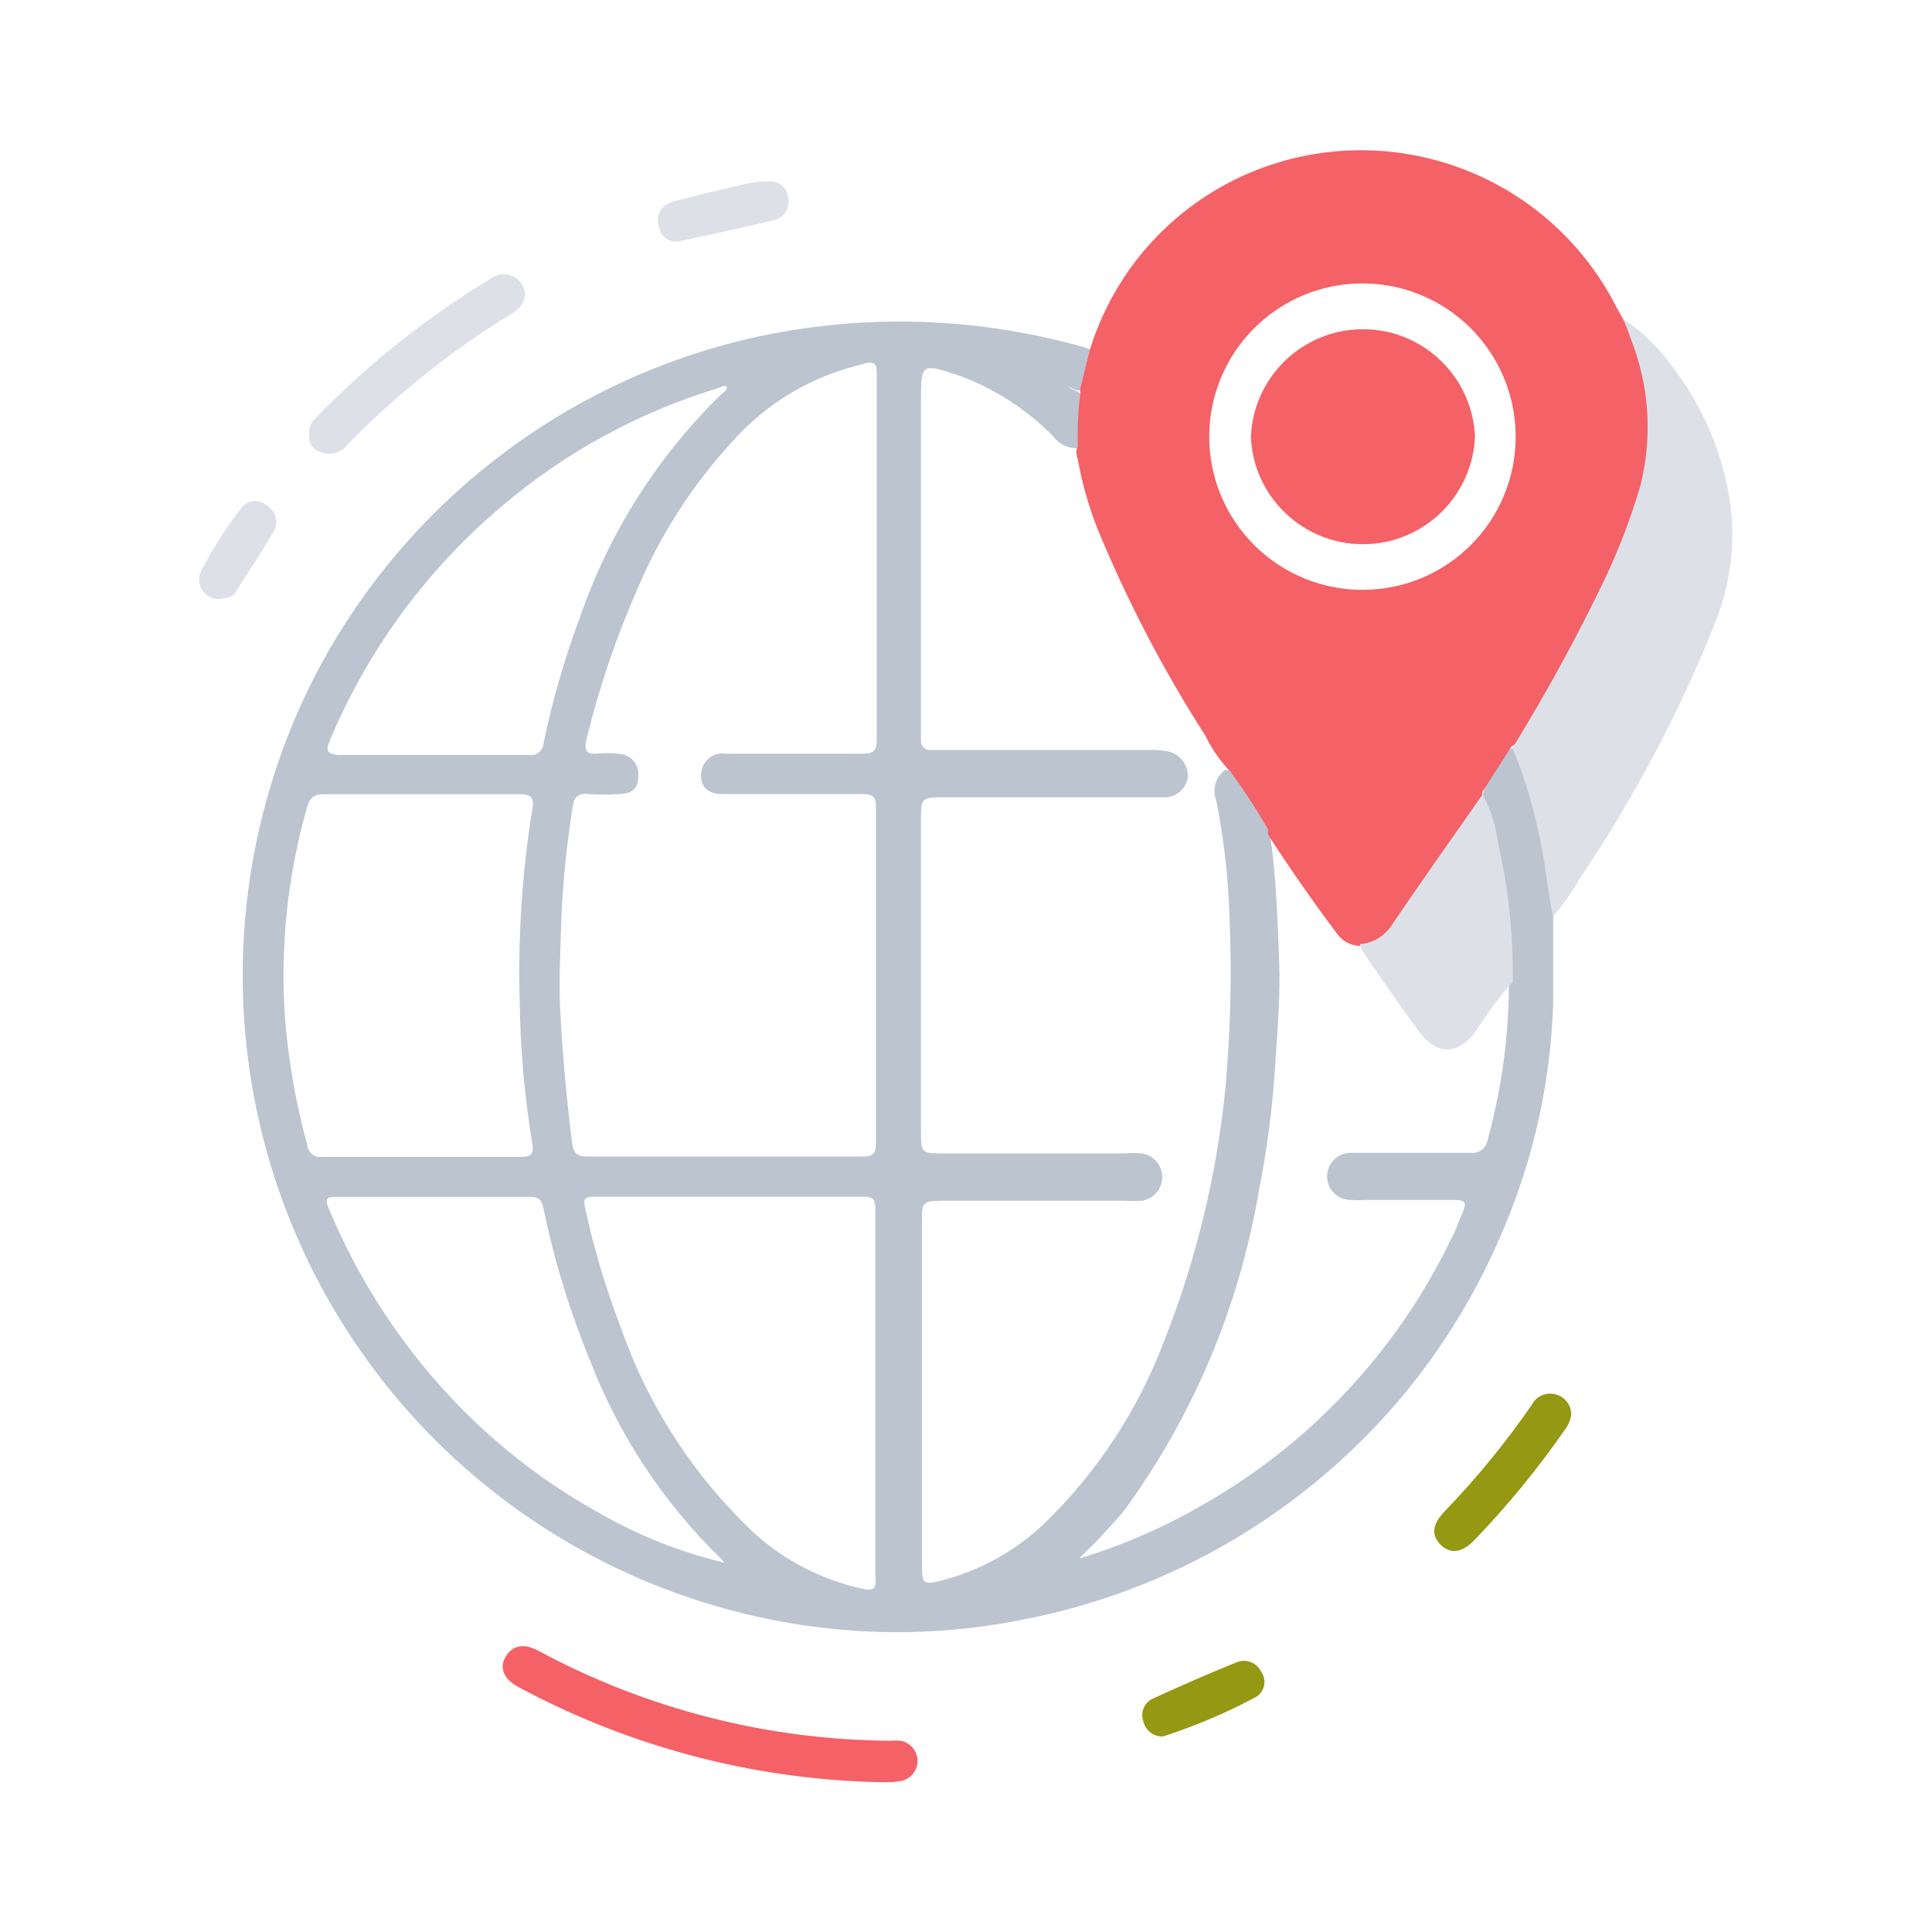
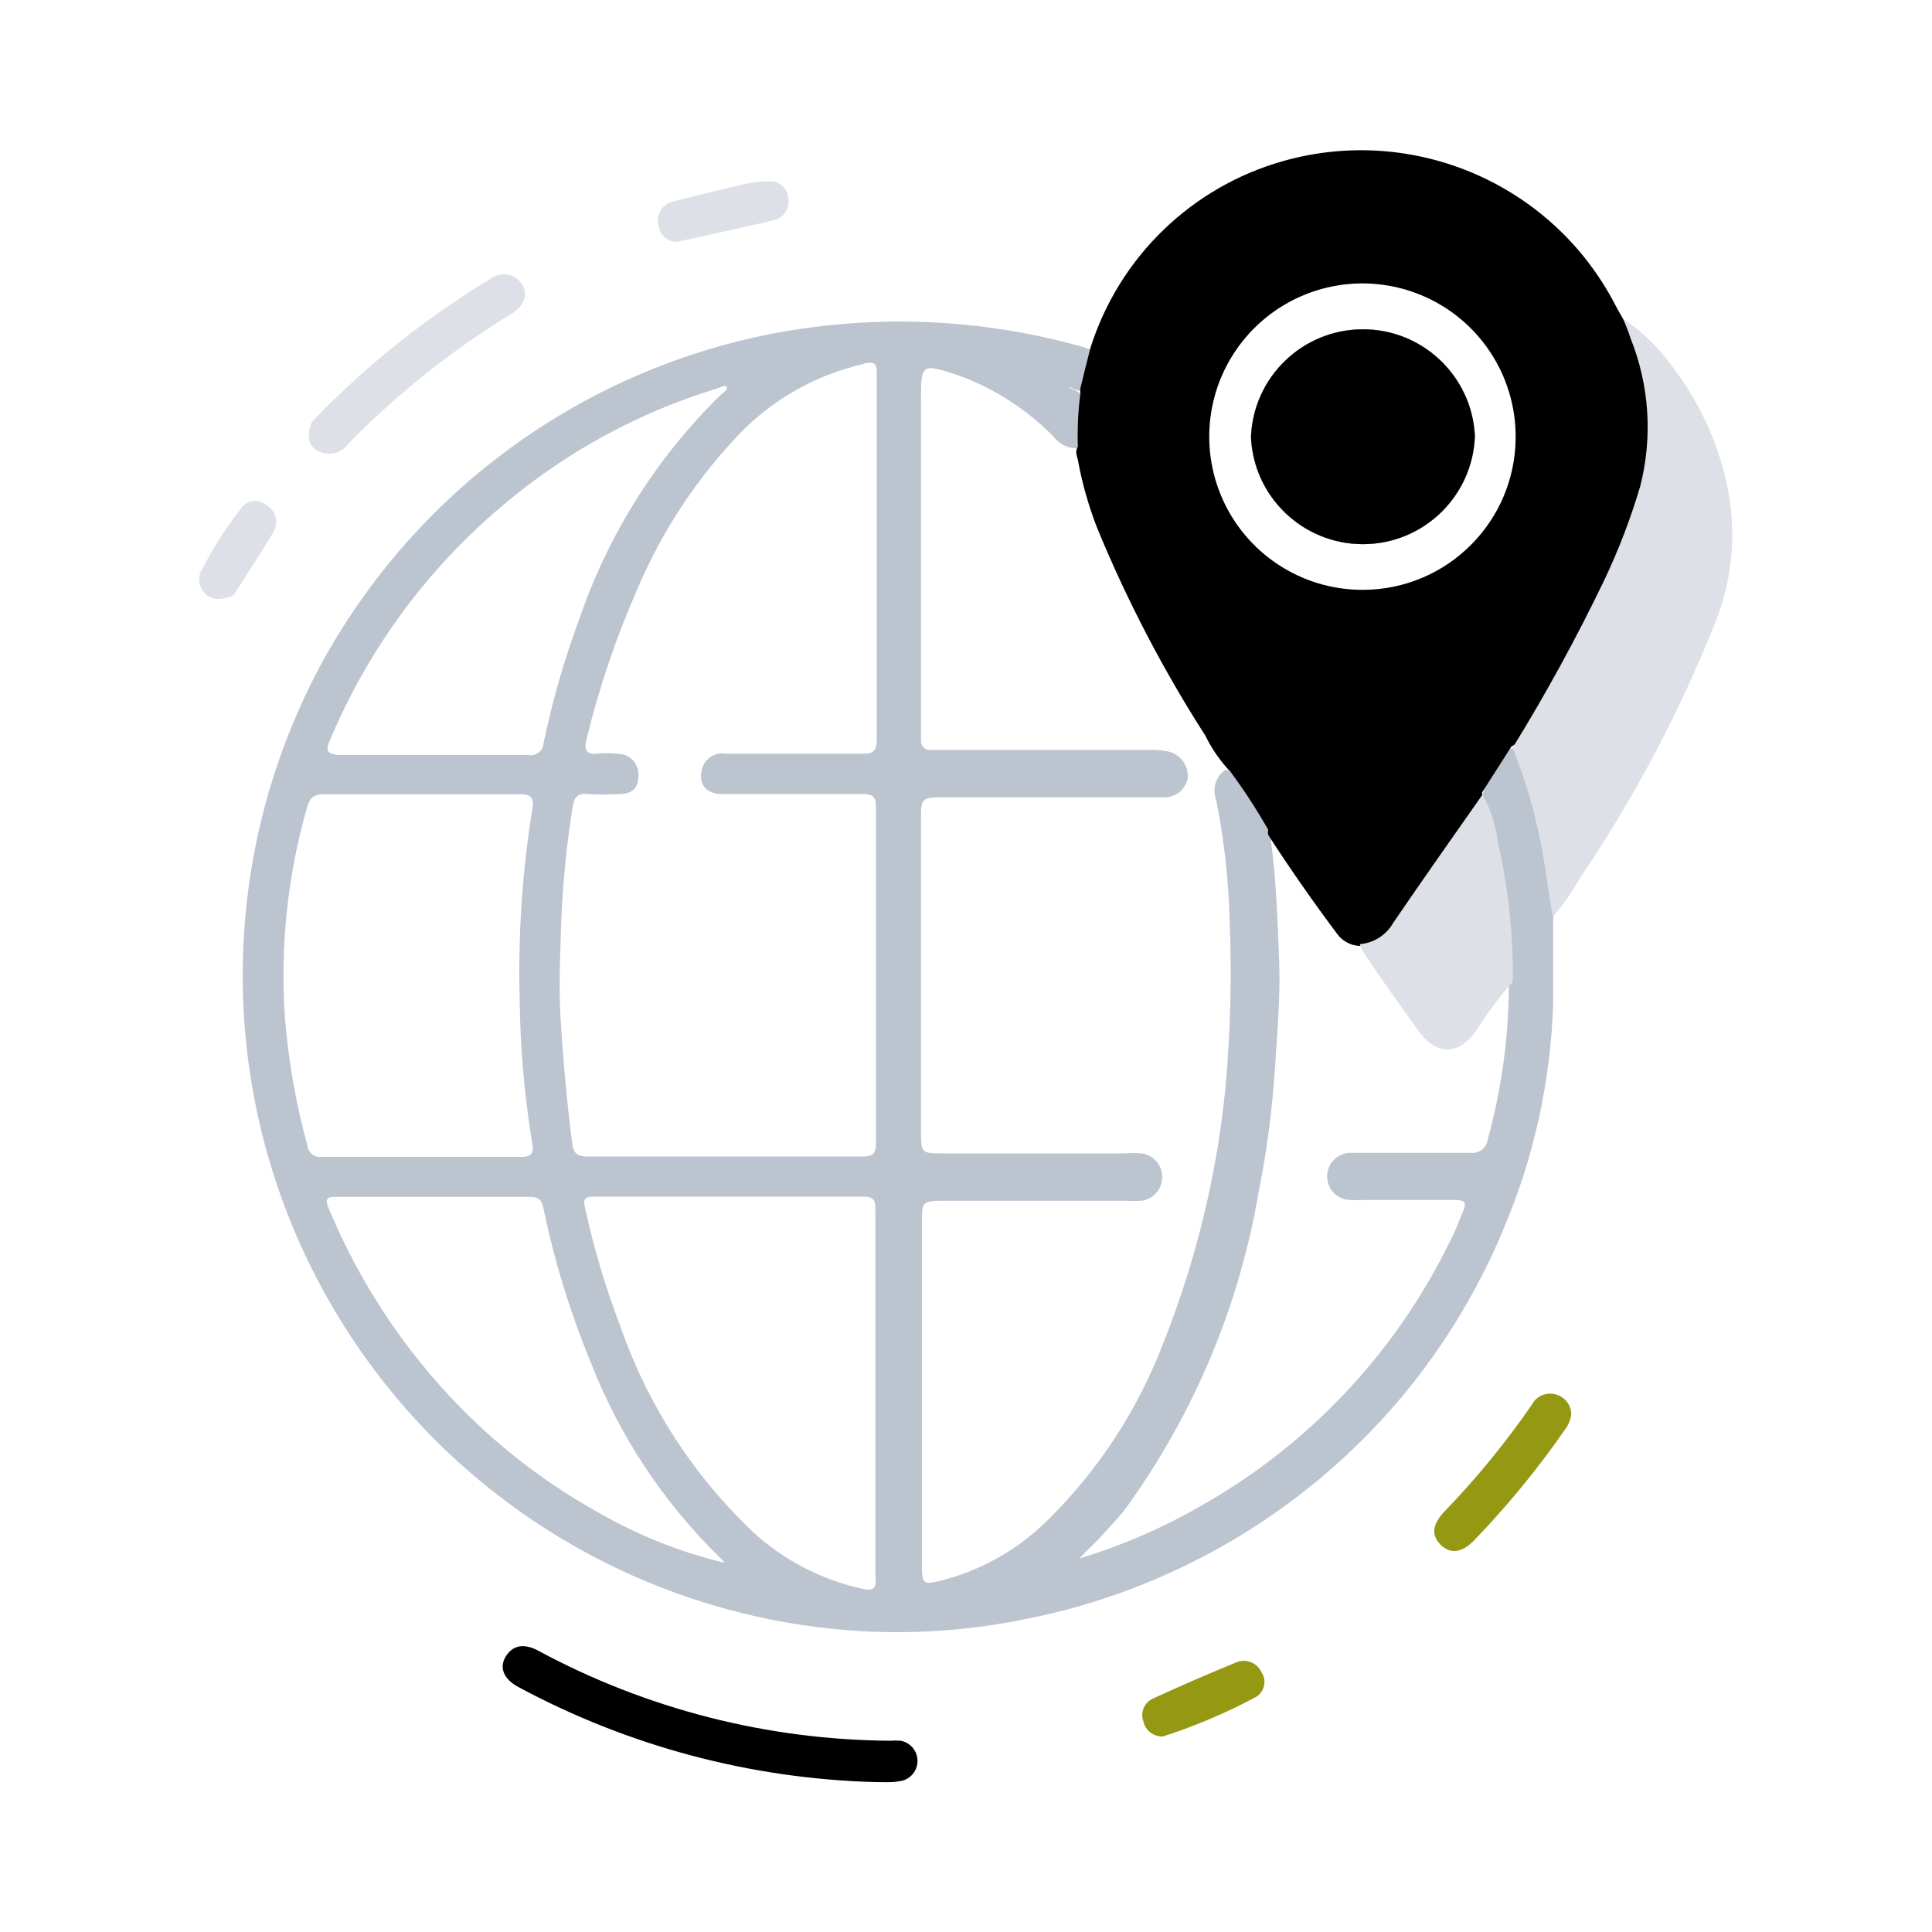
<svg xmlns="http://www.w3.org/2000/svg" id="Layer_1" data-name="Layer 1" viewBox="0 0 100 100">
  <defs>
-     <style>.cls-1{fill:#bcc4d0;}.cls-2{fill:#f46166;}.cls-3{fill:#dde1e7;}.cls-4{fill:#959813;}.cls-5{fill:#fefefe;}</style>
+     <style>.cls-1{fill:#bcc4d0;}.cls-2{fill:#000;}.cls-3{fill:#dde1e7;}.cls-4{fill:#959813;}.cls-5{fill:#fefefe;}</style>
  </defs>
  <path class="cls-1" d="M80.46,46.81a31.64,31.64,0,0,0-1.67-7.42,1.48,1.48,0,0,0-.4-.64l-.1,0h0a.14.14,0,0,0-.14,0,5.68,5.68,0,0,0-1.41,2.38h0s0,.07,0,.1l0,.08h0a31.57,31.57,0,0,1,1.36,9.46V51A30.76,30.76,0,0,1,77,59a.8.8,0,0,1-.9.67c-1.06,0-2.13,0-3.19,0s-2,0-3,0a1.22,1.22,0,0,0,0,2.44,6.6,6.6,0,0,0,.77,0c1.53,0,3.06,0,4.59,0,.58,0,.66.13.43.66s-.38,1-.61,1.4A31.64,31.64,0,0,1,62.06,78a30.06,30.06,0,0,1-6.2,2.67c.46-.49.91-.88,1.31-1.34S58,78.46,58.32,78a39.1,39.1,0,0,0,6.82-16.26A49.49,49.49,0,0,0,66,55.19c.11-1.8.28-3.61.21-5.41-.08-2.1-.15-4.21-.43-6.3l0-.25h0a.78.78,0,0,1,0-.16,17.49,17.49,0,0,0-1.84-3,.41.41,0,0,0-.4-.21.34.34,0,0,0-.14,0,1.33,1.33,0,0,0-.45,1.55,36.4,36.4,0,0,1,.69,6.07,66.51,66.51,0,0,1-.21,8.81,48.58,48.58,0,0,1-3.2,13.18,25.77,25.77,0,0,1-6.13,9.34,12.06,12.06,0,0,1-5.38,3c-.94.24-1,.17-1-.82V63.23c0-1,0-1.07,1.11-1.08h9.38a6.76,6.76,0,0,0,.9,0,1.24,1.24,0,0,0,0-2.45,5.42,5.42,0,0,0-.9,0H48.67c-.93,0-1-.07-1-1V42.27c0-.9.07-1,1-1H56.1c1.37,0,2.74,0,4.1,0a1.23,1.23,0,0,0,1.28-1,1.31,1.31,0,0,0-1-1.37,4,4,0,0,0-1-.08H48.84c-.23,0-.46,0-.69,0a.46.46,0,0,1-.48-.49c0-.25,0-.5,0-.76V20.79c0-2,0-2,2-1.34a13.25,13.25,0,0,1,4.86,3.15,1.48,1.48,0,0,0,1.25.6h.07a1,1,0,0,0,.19-.72c0-.62,0-1.23,0-1.85a.43.43,0,0,0-.13-.27.08.08,0,0,0,0,0c-.18-.15-.46-.18-.6-.35.2.08.4.27.63.18h0l.13-.09a4.06,4.06,0,0,0,.39-2l-.33-.12a34.9,34.9,0,0,0-17.84-.34A34,34,0,0,0,16.56,34.49,34,34,0,0,0,45,84.45a33,33,0,0,0,8-.63A34,34,0,0,0,72.5,72.37a33.9,33.9,0,0,0,5.37-8.87A32.49,32.49,0,0,0,80.39,52c0-1.5,0-3,0-4.51A1.06,1.06,0,0,0,80.46,46.81Zm-35.73-28c.6-.12.65.05.65.55,0,3.18,0,6.35,0,9.52s0,6.25,0,9.38c0,.56-.13.76-.72.75-2.36,0-4.73,0-7.09,0a1.09,1.09,0,0,0-1.23.78c-.22.79.21,1.3,1,1.31,2.43,0,4.87,0,7.3,0,.54,0,.71.14.7.7,0,5.79,0,11.58,0,17.37,0,.56-.18.69-.71.69q-7.12,0-14.25,0c-.52,0-.7-.2-.76-.65-.28-2.19-.48-4.4-.61-6.61-.1-1.74,0-3.46.05-5.19a51.08,51.08,0,0,1,.58-5.64c.06-.47.24-.73.8-.67a12.19,12.19,0,0,0,1.6,0c.68,0,1-.31,1-.93a1.05,1.05,0,0,0-1-1.15A5.17,5.17,0,0,0,31,39c-.63.08-.8-.13-.64-.75A46.77,46.77,0,0,1,33,30.47a26.58,26.58,0,0,1,4.89-7.6A12.93,12.93,0,0,1,44.73,18.83ZM17.05,38.38a32.06,32.06,0,0,1,8.89-12.15,31.3,31.3,0,0,1,11.23-6.14c.15-.05.29-.17.46-.07,0,.21-.2.3-.33.42A29.63,29.63,0,0,0,30,32a44,44,0,0,0-1.86,6.45.67.67,0,0,1-.79.63q-4.93,0-9.87,0C17,39,16.83,38.92,17.05,38.38ZM15.91,59.29a36.13,36.13,0,0,1-1.15-6.46,31.71,31.71,0,0,1,1.12-11c.14-.51.34-.73.89-.72q5.07,0,10.14,0c.57,0,.74.18.65.72a53.1,53.1,0,0,0-.66,10,49,49,0,0,0,.65,7.36c.09.51-.05.7-.6.69-1.74,0-3.47,0-5.21,0s-3.38,0-5.06,0A.66.66,0,0,1,15.91,59.29ZM31.12,78.37a31.49,31.49,0,0,1-7.32-5.55A32.54,32.54,0,0,1,17,62.51c-.19-.46-.08-.57.38-.56q5,0,10.08,0c.45,0,.59.2.67.6a44.42,44.42,0,0,0,2.41,7.87,28.7,28.7,0,0,0,6.74,10.22c.09.08.15.17.23.25A24.3,24.3,0,0,1,31.12,78.37Zm13.45,3.85A12.26,12.26,0,0,1,39,79.32a26.76,26.76,0,0,1-6.89-10.67,41.91,41.91,0,0,1-1.82-6.1c-.11-.46-.06-.61.44-.61q7,0,14,0c.55,0,.58.25.58.68,0,3.19,0,6.39,0,9.58s0,6.25,0,9.38C45.4,82.31,45.14,82.35,44.57,82.22Z" />
  <path class="cls-2" d="M76.34,22.58a5.8,5.8,0,0,1-11.59.05,5.8,5.8,0,0,1,11.59-.05Z" />
  <path class="cls-2" d="M85.29,20.12A8.93,8.93,0,0,0,84,16.49c-.13-.24-.28-.48-.4-.72A14.82,14.82,0,0,0,66.44,8.33a14.63,14.63,0,0,0-10,9.68c-.18.7-.35,1.39-.52,2.09l0,0a.26.26,0,0,0,0,.17.36.36,0,0,0,0,.09,17,17,0,0,0-.13,2.76l0,0c-.15.22-.06.45,0,.68a19,19,0,0,0,1,3.53,67.32,67.32,0,0,0,5.6,10.75,7.42,7.42,0,0,0,1.17,1.73l.09.08c.74,1,1.39,2,2,3.07a.34.34,0,0,0,0,.26l.11.18q1.64,2.52,3.43,4.91a1.52,1.52,0,0,0,1.16.65h.13a2.1,2.1,0,0,0,1.53-.88c1.49-2.08,3-4.17,4.4-6.32a2.26,2.26,0,0,0,.3-.52h0a.75.75,0,0,0,0-.22h0l1.52-2.38h0a1.05,1.05,0,0,0,.51-.53,65.18,65.18,0,0,0,5.63-10.92A12,12,0,0,0,85.29,20.12ZM70.55,30.53a7.93,7.93,0,1,1,7.9-7.9A7.92,7.92,0,0,1,70.55,30.53Z" />
  <path class="cls-3" d="M78.29,38.71A94.81,94.81,0,0,0,83.05,30a33.29,33.29,0,0,0,1.85-4.84,12.36,12.36,0,0,0-.51-7.67c-.11-.34-.25-.69-.38-1a10.28,10.28,0,0,1,2.73,2.73A15.12,15.12,0,0,1,89.55,26a12.27,12.27,0,0,1-.77,6.23,69.59,69.59,0,0,1-7,13.22,12.3,12.3,0,0,1-1.4,2c-.3-1.53-.42-3.08-.8-4.6A25.33,25.33,0,0,0,78.29,38.71Z" />
  <path class="cls-2" d="M45.27,92.24a41.34,41.34,0,0,1-18.44-4.92c-.76-.41-1-1-.66-1.57s.92-.72,1.67-.32A38.92,38.92,0,0,0,46.12,90.1a2.7,2.7,0,0,1,.49,0,1.06,1.06,0,0,1-.08,2.1C46.14,92.27,45.74,92.24,45.27,92.24Z" />
  <path class="cls-3" d="M16,22.49a1,1,0,0,1,.34-.86,44.94,44.94,0,0,1,9-7.17,1.13,1.13,0,0,1,1.65.21c.36.55.19,1.12-.5,1.56A43.74,43.74,0,0,0,18,23a1.2,1.2,0,0,1-1.43.39A.82.82,0,0,1,16,22.49Z" />
  <path class="cls-4" d="M81.33,73.18A1.65,1.65,0,0,1,81,74a46.21,46.21,0,0,1-4.7,5.73c-.64.66-1.25.72-1.75.21s-.38-1.08.21-1.7a43.37,43.37,0,0,0,4.52-5.52,1.07,1.07,0,0,1,1.23-.55A1.08,1.08,0,0,1,81.33,73.18Z" />
  <path class="cls-3" d="M35.17,12.49a.88.88,0,0,1-1.05-.7,1,1,0,0,1,.75-1.36c1.2-.34,2.41-.6,3.62-.89a5.19,5.19,0,0,1,1.3-.15.91.91,0,0,1,1,.8,1,1,0,0,1-.63,1.18C38.49,11.78,36.83,12.12,35.17,12.49Z" />
  <path class="cls-4" d="M60.18,89.88a1,1,0,0,1-1-.78.94.94,0,0,1,.49-1.18c1.44-.66,2.9-1.3,4.38-1.9a1,1,0,0,1,1.23.51.91.91,0,0,1-.26,1.3,29.11,29.11,0,0,1-4.68,2A.57.57,0,0,1,60.18,89.88Z" />
  <path class="cls-3" d="M11.38,31a1,1,0,0,1-.93-1.52,19.38,19.38,0,0,1,2-3.13.89.89,0,0,1,1.34-.2,1,1,0,0,1,.37,1.38c-.62,1.05-1.3,2.06-1.95,3.09C12,31,11.68,30.94,11.38,31Z" />
  <path class="cls-3" d="M78.3,50.83l-.19.19a21.34,21.34,0,0,0-1.7,2.33c-.9,1.25-2,1.31-2.94.08-1-1.38-2-2.79-2.93-4.18a2,2,0,0,1-.1-.21l-.06-.17a2.19,2.19,0,0,0,1.73-1.1c1.52-2.23,3.08-4.44,4.63-6.65h0l0,0h0a7.13,7.13,0,0,1,.8,2.53A30.16,30.16,0,0,1,78.3,50.83Z" />
  <path class="cls-5" d="M76.34,22.58a5.8,5.8,0,0,1-11.59.05,5.8,5.8,0,0,1,11.59-.05Z" />
  <path class="cls-2" d="M76.34,22.58a5.8,5.8,0,0,1-11.59.05,5.8,5.8,0,0,1,11.59-.05Z" />
</svg>
